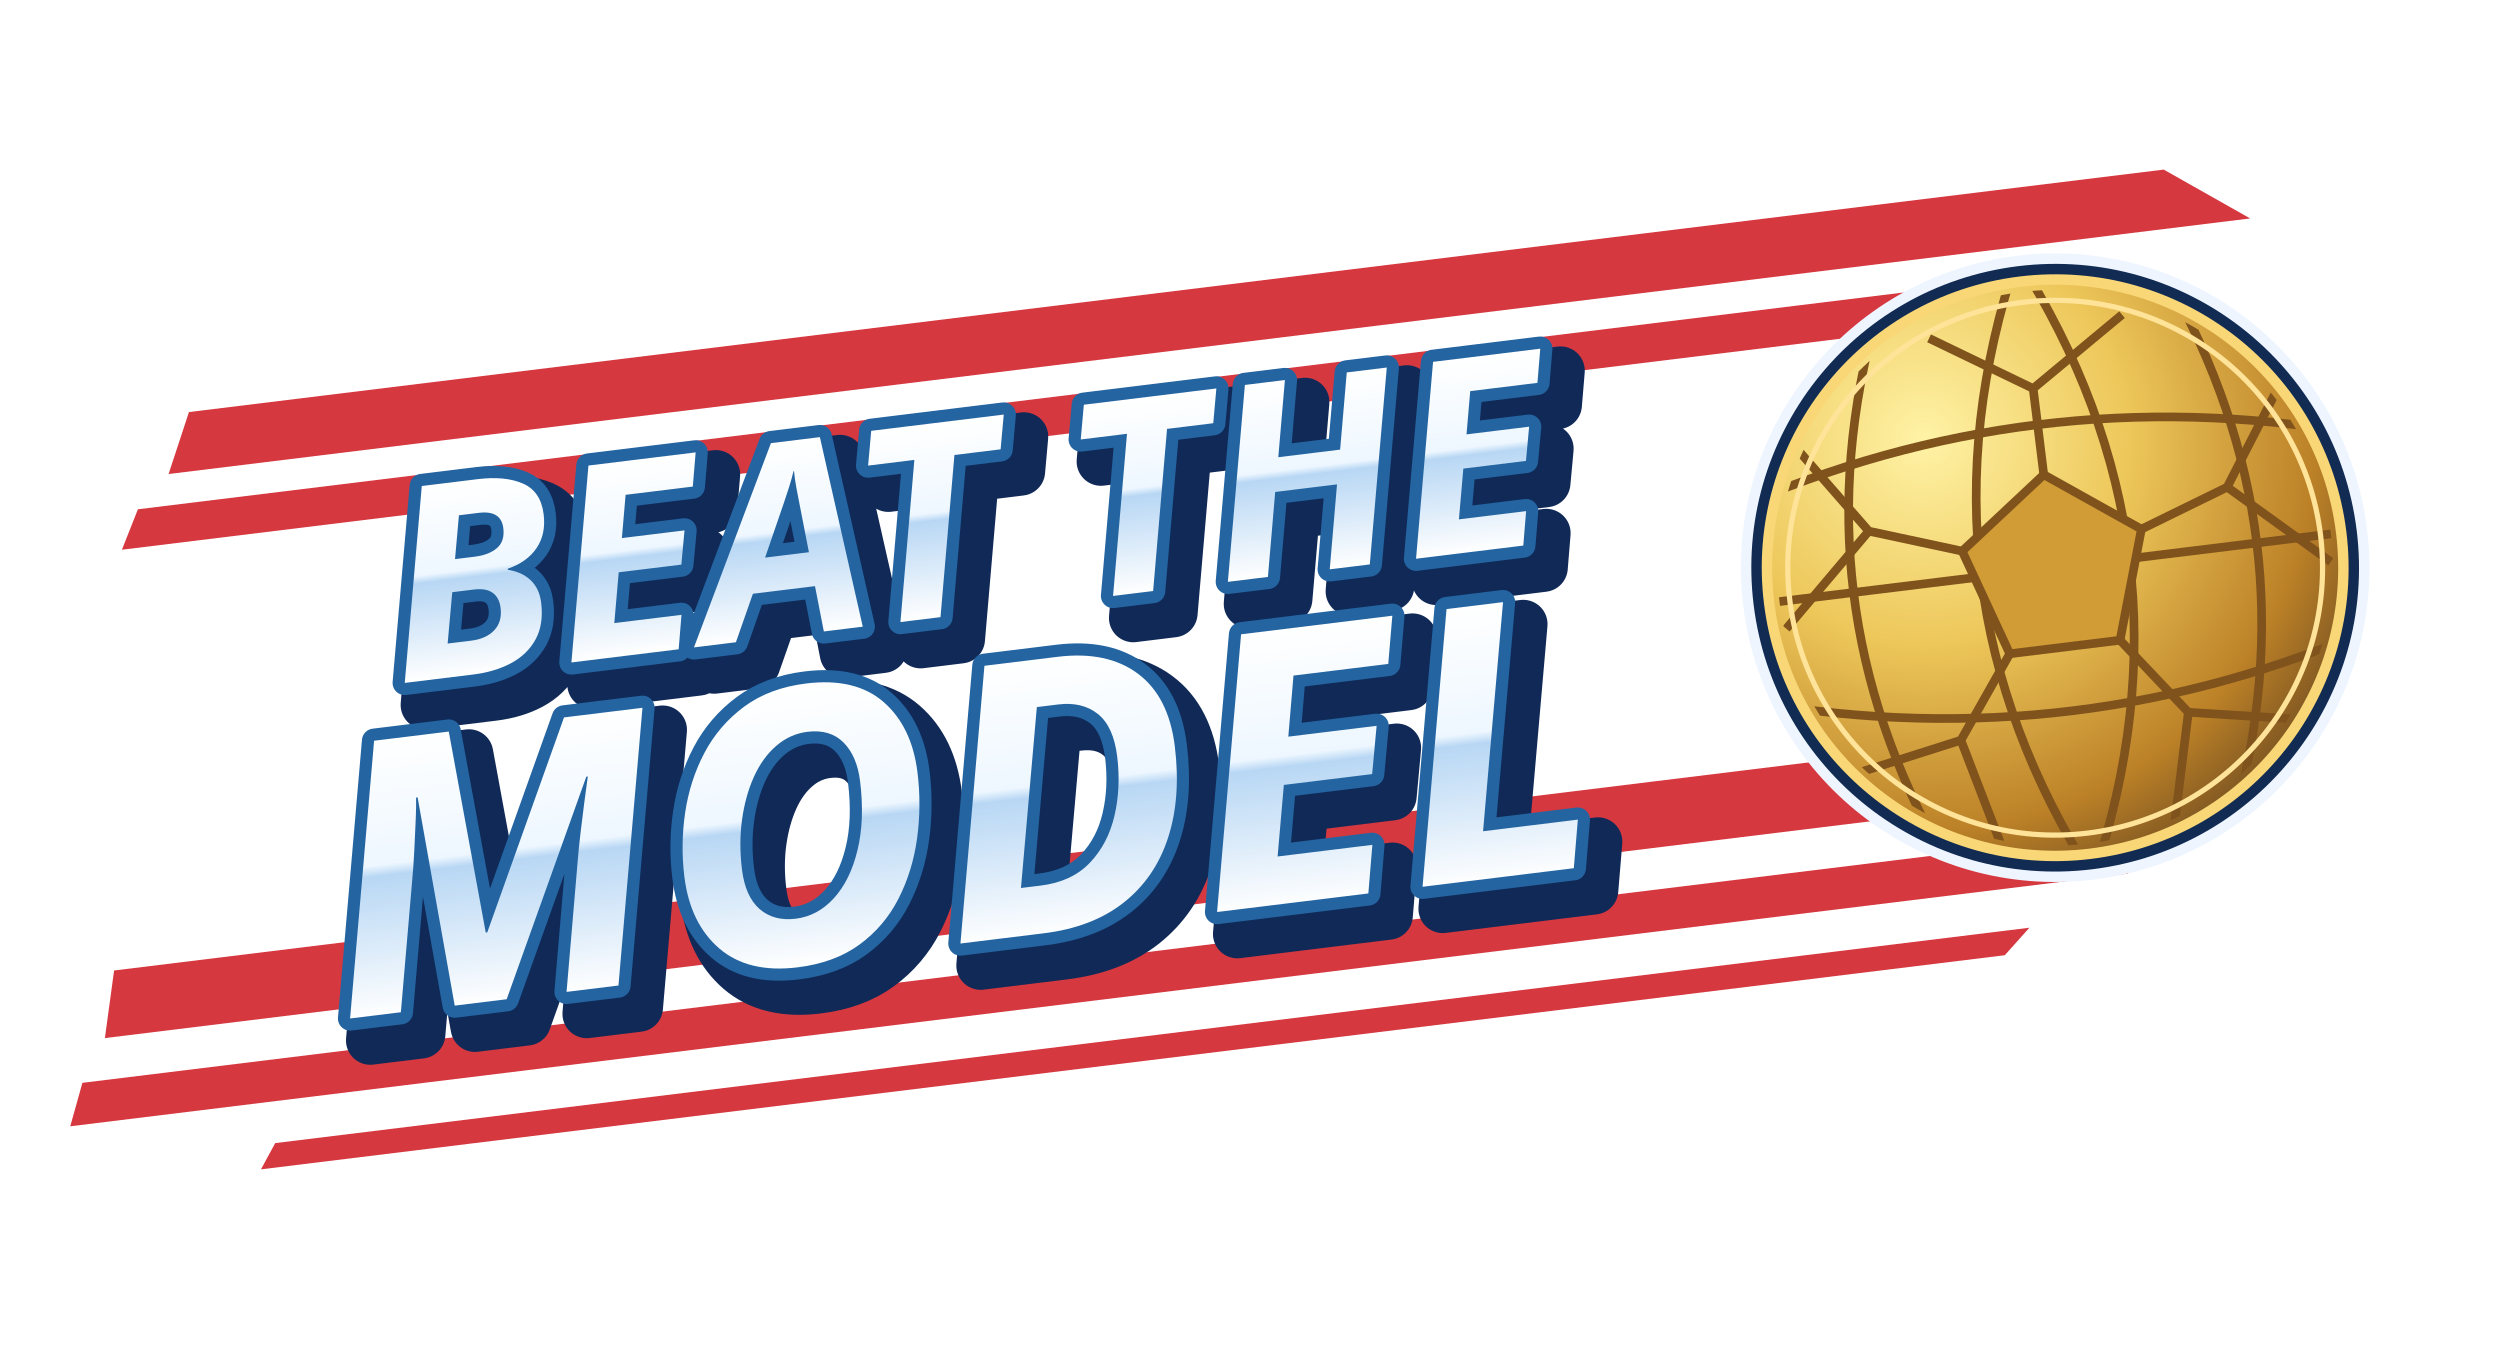
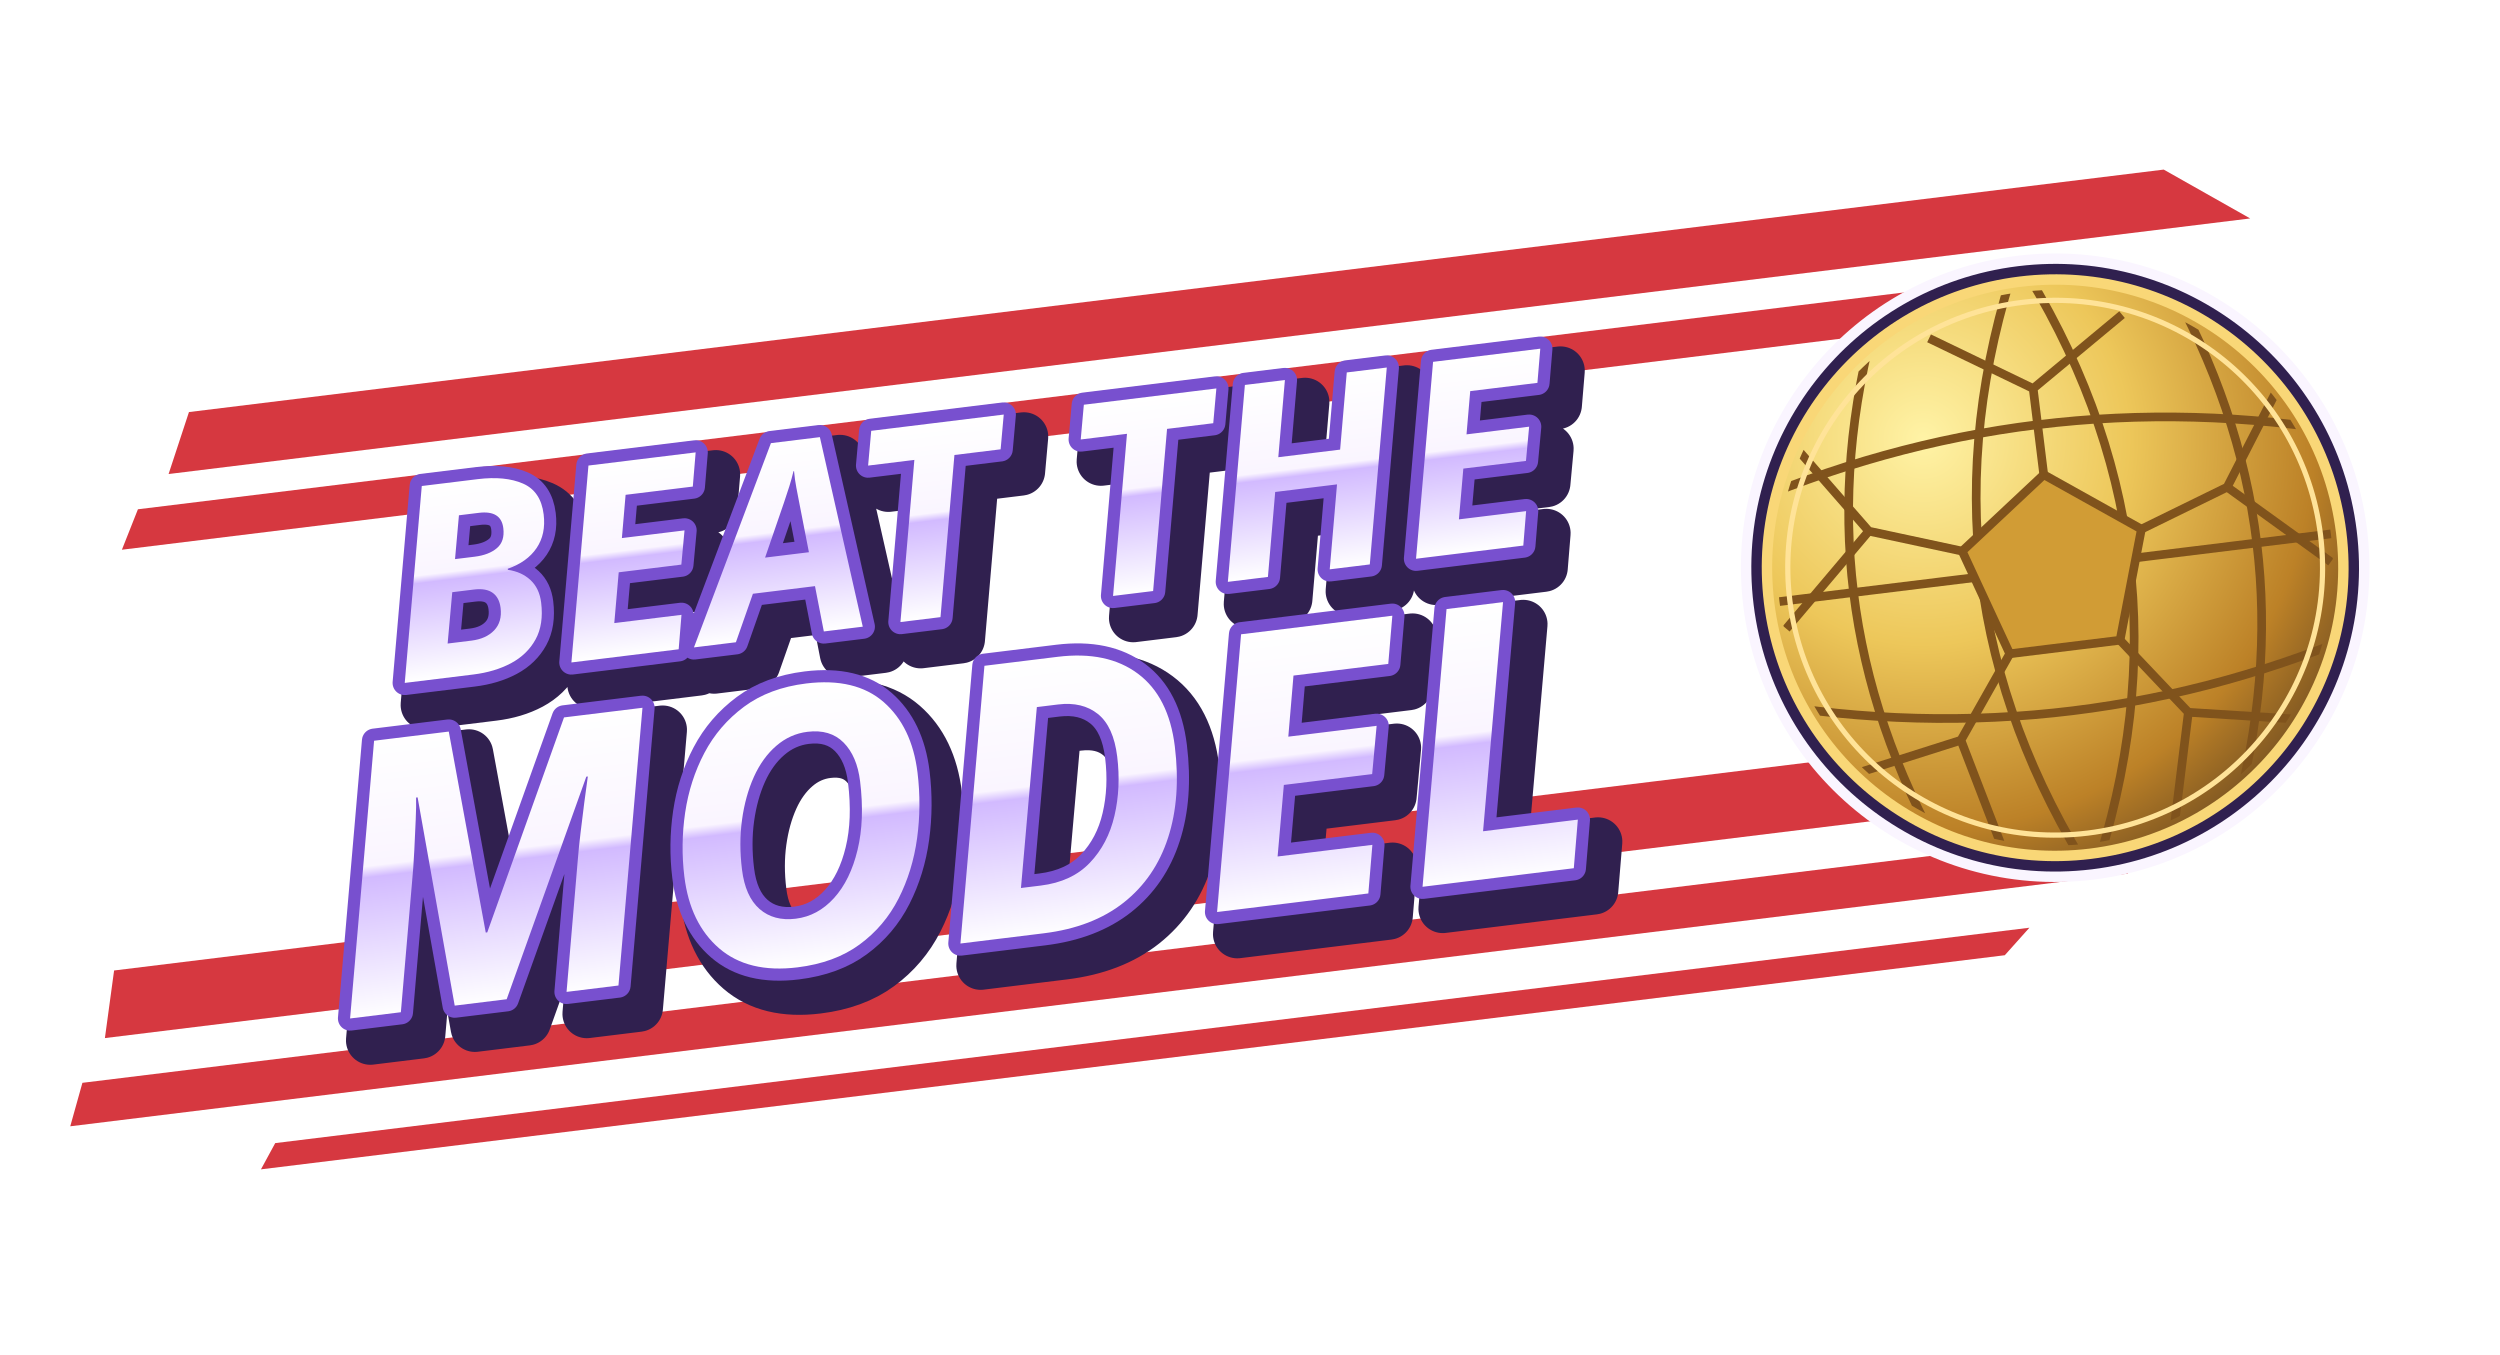
<svg xmlns="http://www.w3.org/2000/svg" width="720" height="390" viewBox="0 0 720 390" role="img" aria-labelledby="title desc">
  <defs>
    <linearGradient id="silver" x2="0" y2="1">
      <stop stop-color="#ffffff" />
-       <stop offset=".46" stop-color="#eef7ff" />
-       <stop offset=".5" stop-color="#b8d7f4" />
+       <stop offset=".46" stop-color="#faf5ff" />
+       <stop offset=".5" stop-color="#d2baff" />
      <stop offset="1" stop-color="#ffffff" />
    </linearGradient>
    <radialGradient id="gold" cx=".3" cy=".25" r=".85">
      <stop stop-color="#fff3a6" />
      <stop offset=".42" stop-color="#edc75a" />
      <stop offset=".8" stop-color="#bc8127" />
      <stop offset="1" stop-color="#755021" />
    </radialGradient>
    <clipPath id="ball-clip">
      <circle r="80" />
    </clipPath>
    <g id="words" font-family="Arial Black, Impact, sans-serif" font-weight="900" font-style="italic" text-anchor="middle" stroke-linejoin="round">
      <text x="284" y="167" font-size="78" textLength="435" lengthAdjust="spacingAndGlyphs">BEAT THE</text>
      <text x="272" y="261" font-size="110" textLength="465" lengthAdjust="spacingAndGlyphs">MODEL</text>
    </g>
  </defs>
  <g transform="rotate(-7 360 195)">
    <g fill="#d63840">
      <path d="M66 82H639L662 99H58Z" />
      <path d="M48 108H604L620 119H42Z" />
      <path d="M25 239H635L627 258H20Z" />
      <path d="M12 270H611L604 282H7Z" />
      <path d="M65 294H574L566 301H60Z" />
    </g>
-     <use href="#words" transform="translate(5 7)" fill="#102957" stroke="#102957" stroke-width="14" />
-     <use href="#words" fill="url(#silver)" stroke="#2364a1" stroke-width="7" paint-order="stroke fill" />
+     <use href="#words" transform="translate(5 7)" fill="#30204f" stroke="#30204f" stroke-width="14" />
+     <use href="#words" fill="url(#silver)" stroke="#7850cf" stroke-width="7" paint-order="stroke fill" />
    <g transform="translate(594 192)">
-       <circle r="89" fill="#112b53" stroke="#eef5ff" stroke-width="3" />
+       <circle r="89" fill="#30204f" stroke="#faf5ff" stroke-width="3" />
      <circle r="83" fill="url(#gold)" stroke="#f9d777" stroke-width="3" />
      <g clip-path="url(#ball-clip)" fill="none" stroke="#80531c" stroke-width="2.5">
        <path d="M-90-28Q0-55 90-28 M-90 28Q0 55 90 28 M0-90Q-43 0 0 90 M0-90Q43 0 0 90" />
        <path d="M-42-79Q-75 0-42 79 M42-79Q75 0 42 79 M-82 0H82" />
        <path d="M0-27 26-8 16 23H-16L-26-8Z" fill="#d19c35" />
        <path d="M0-27 0-52-28-70 M0-52 28-70 M26-8 52-17 73-48 M52-17 79 8 M16 23 33 46 65 52 M33 46 25 78 M-16 23-33 46-25 78 M-33 46-65 52 M-26-8-52-17-79 8 M-52-17-73-48" />
      </g>
      <circle r="77" fill="none" stroke="#ffe398" stroke-width="1.5" />
    </g>
  </g>
</svg>
